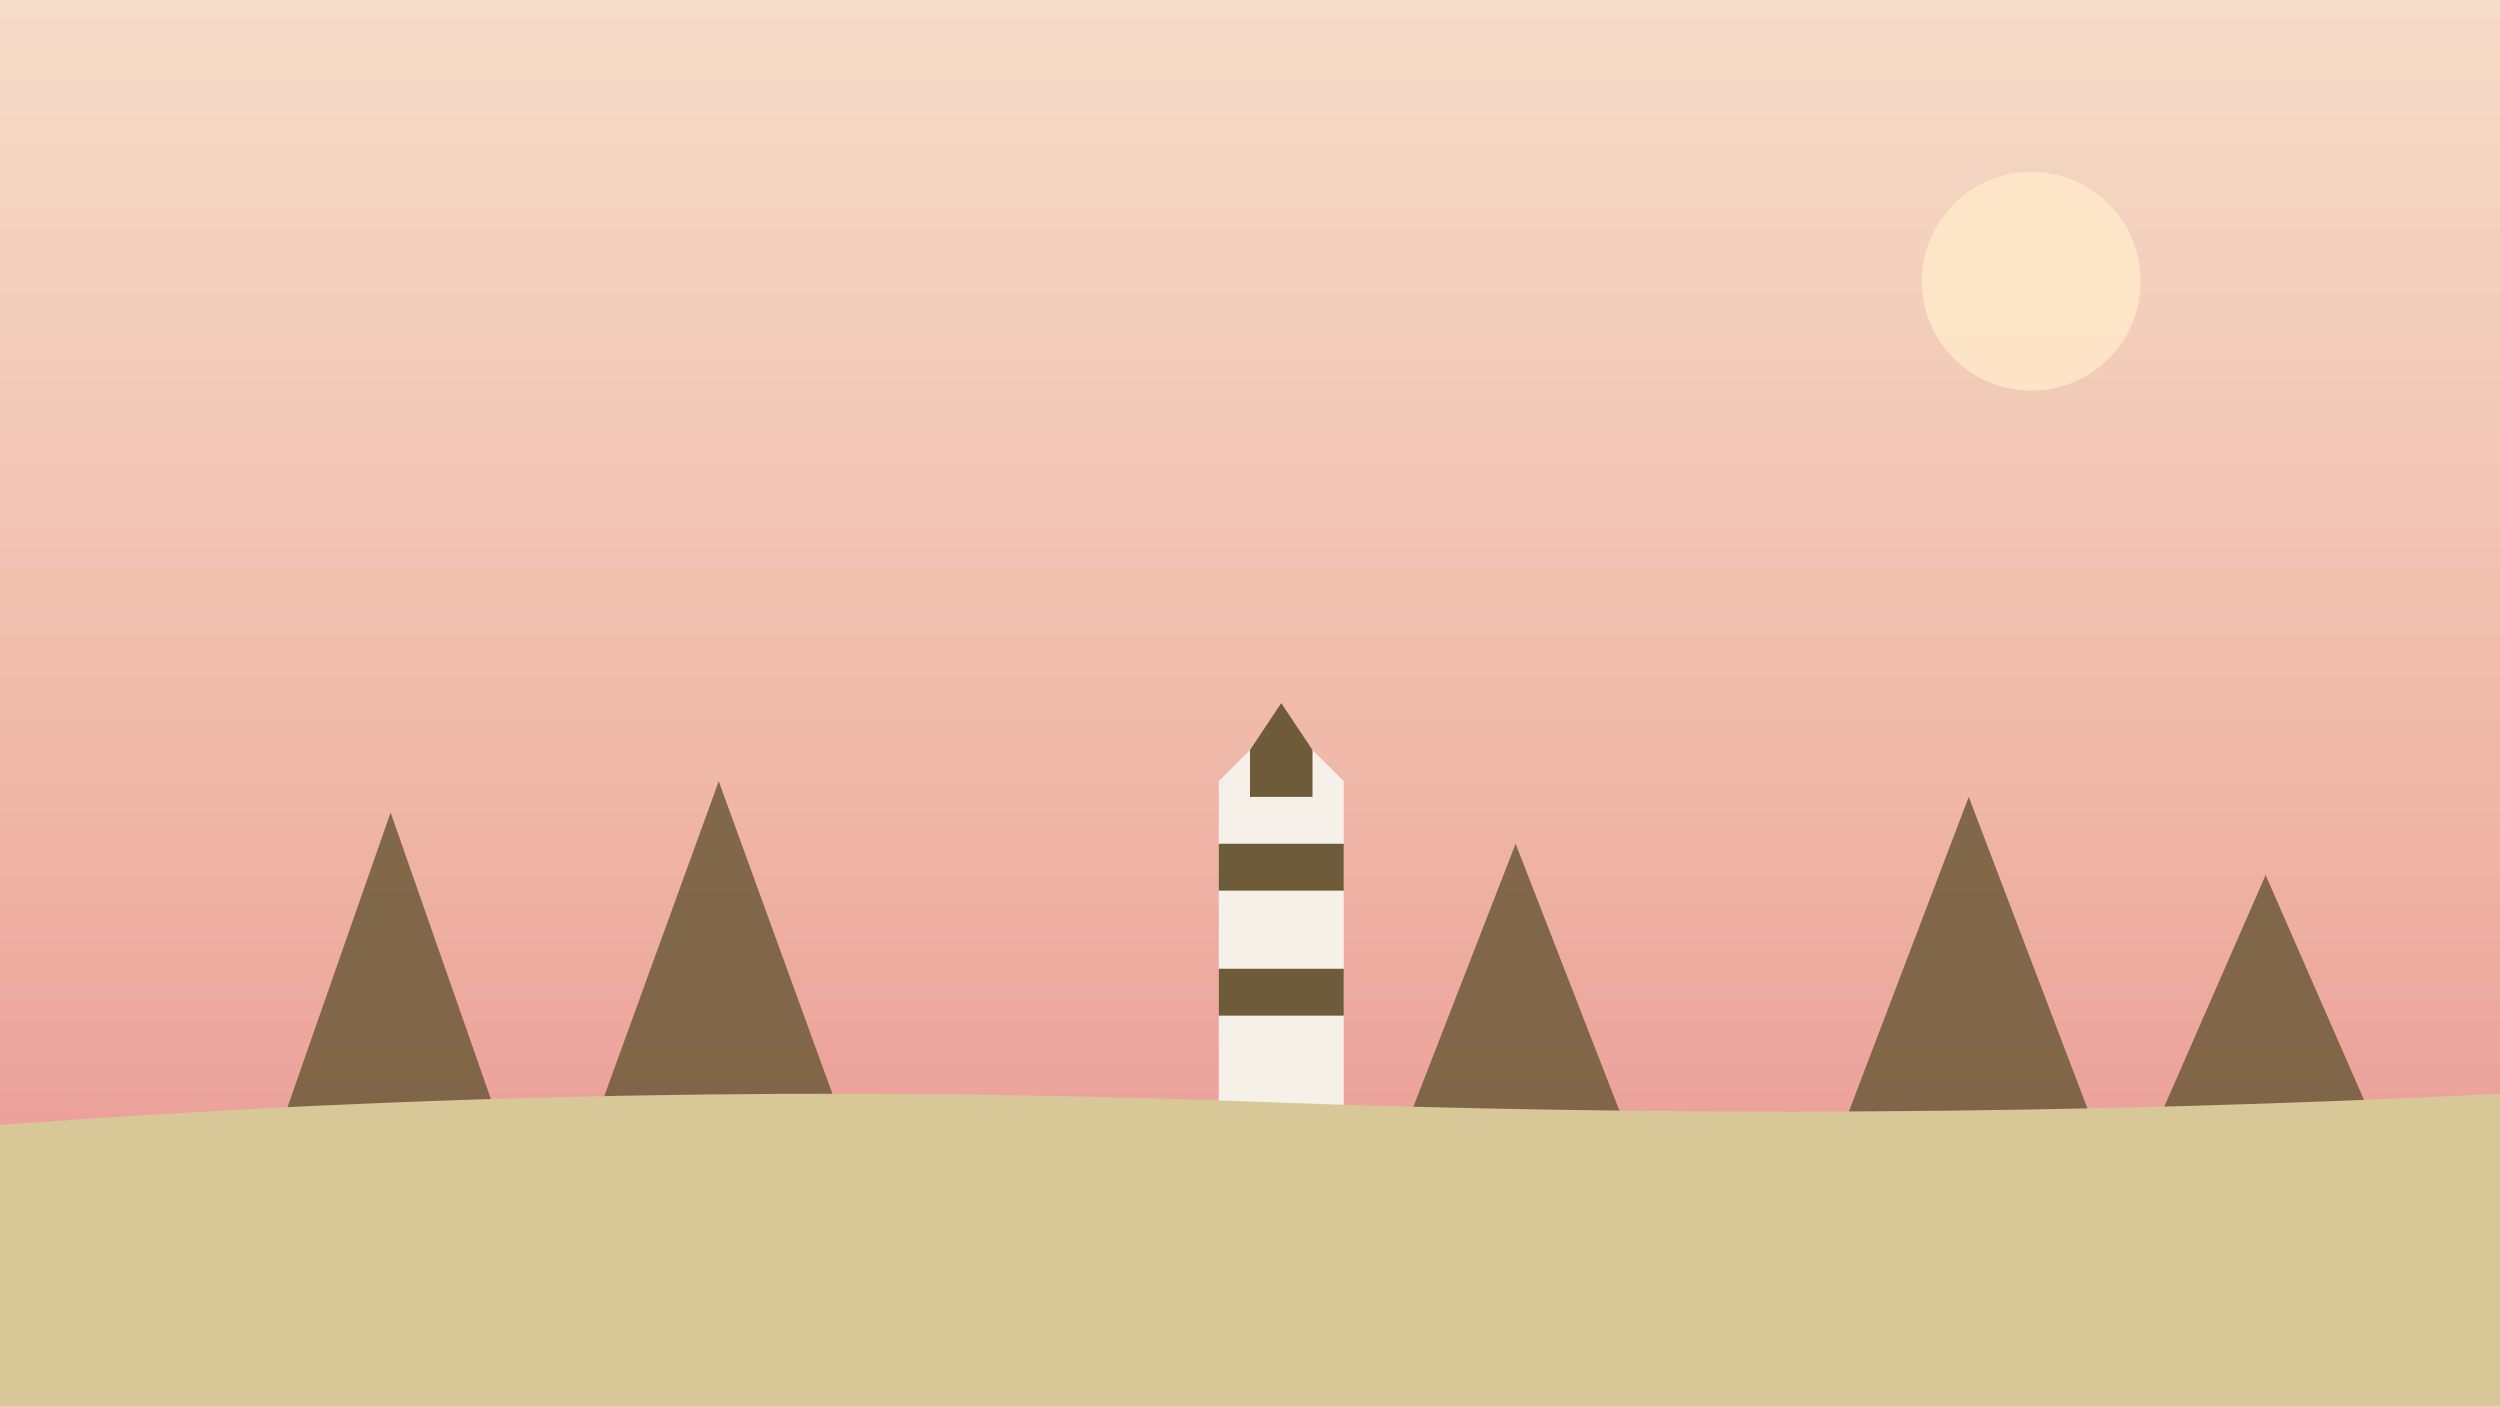
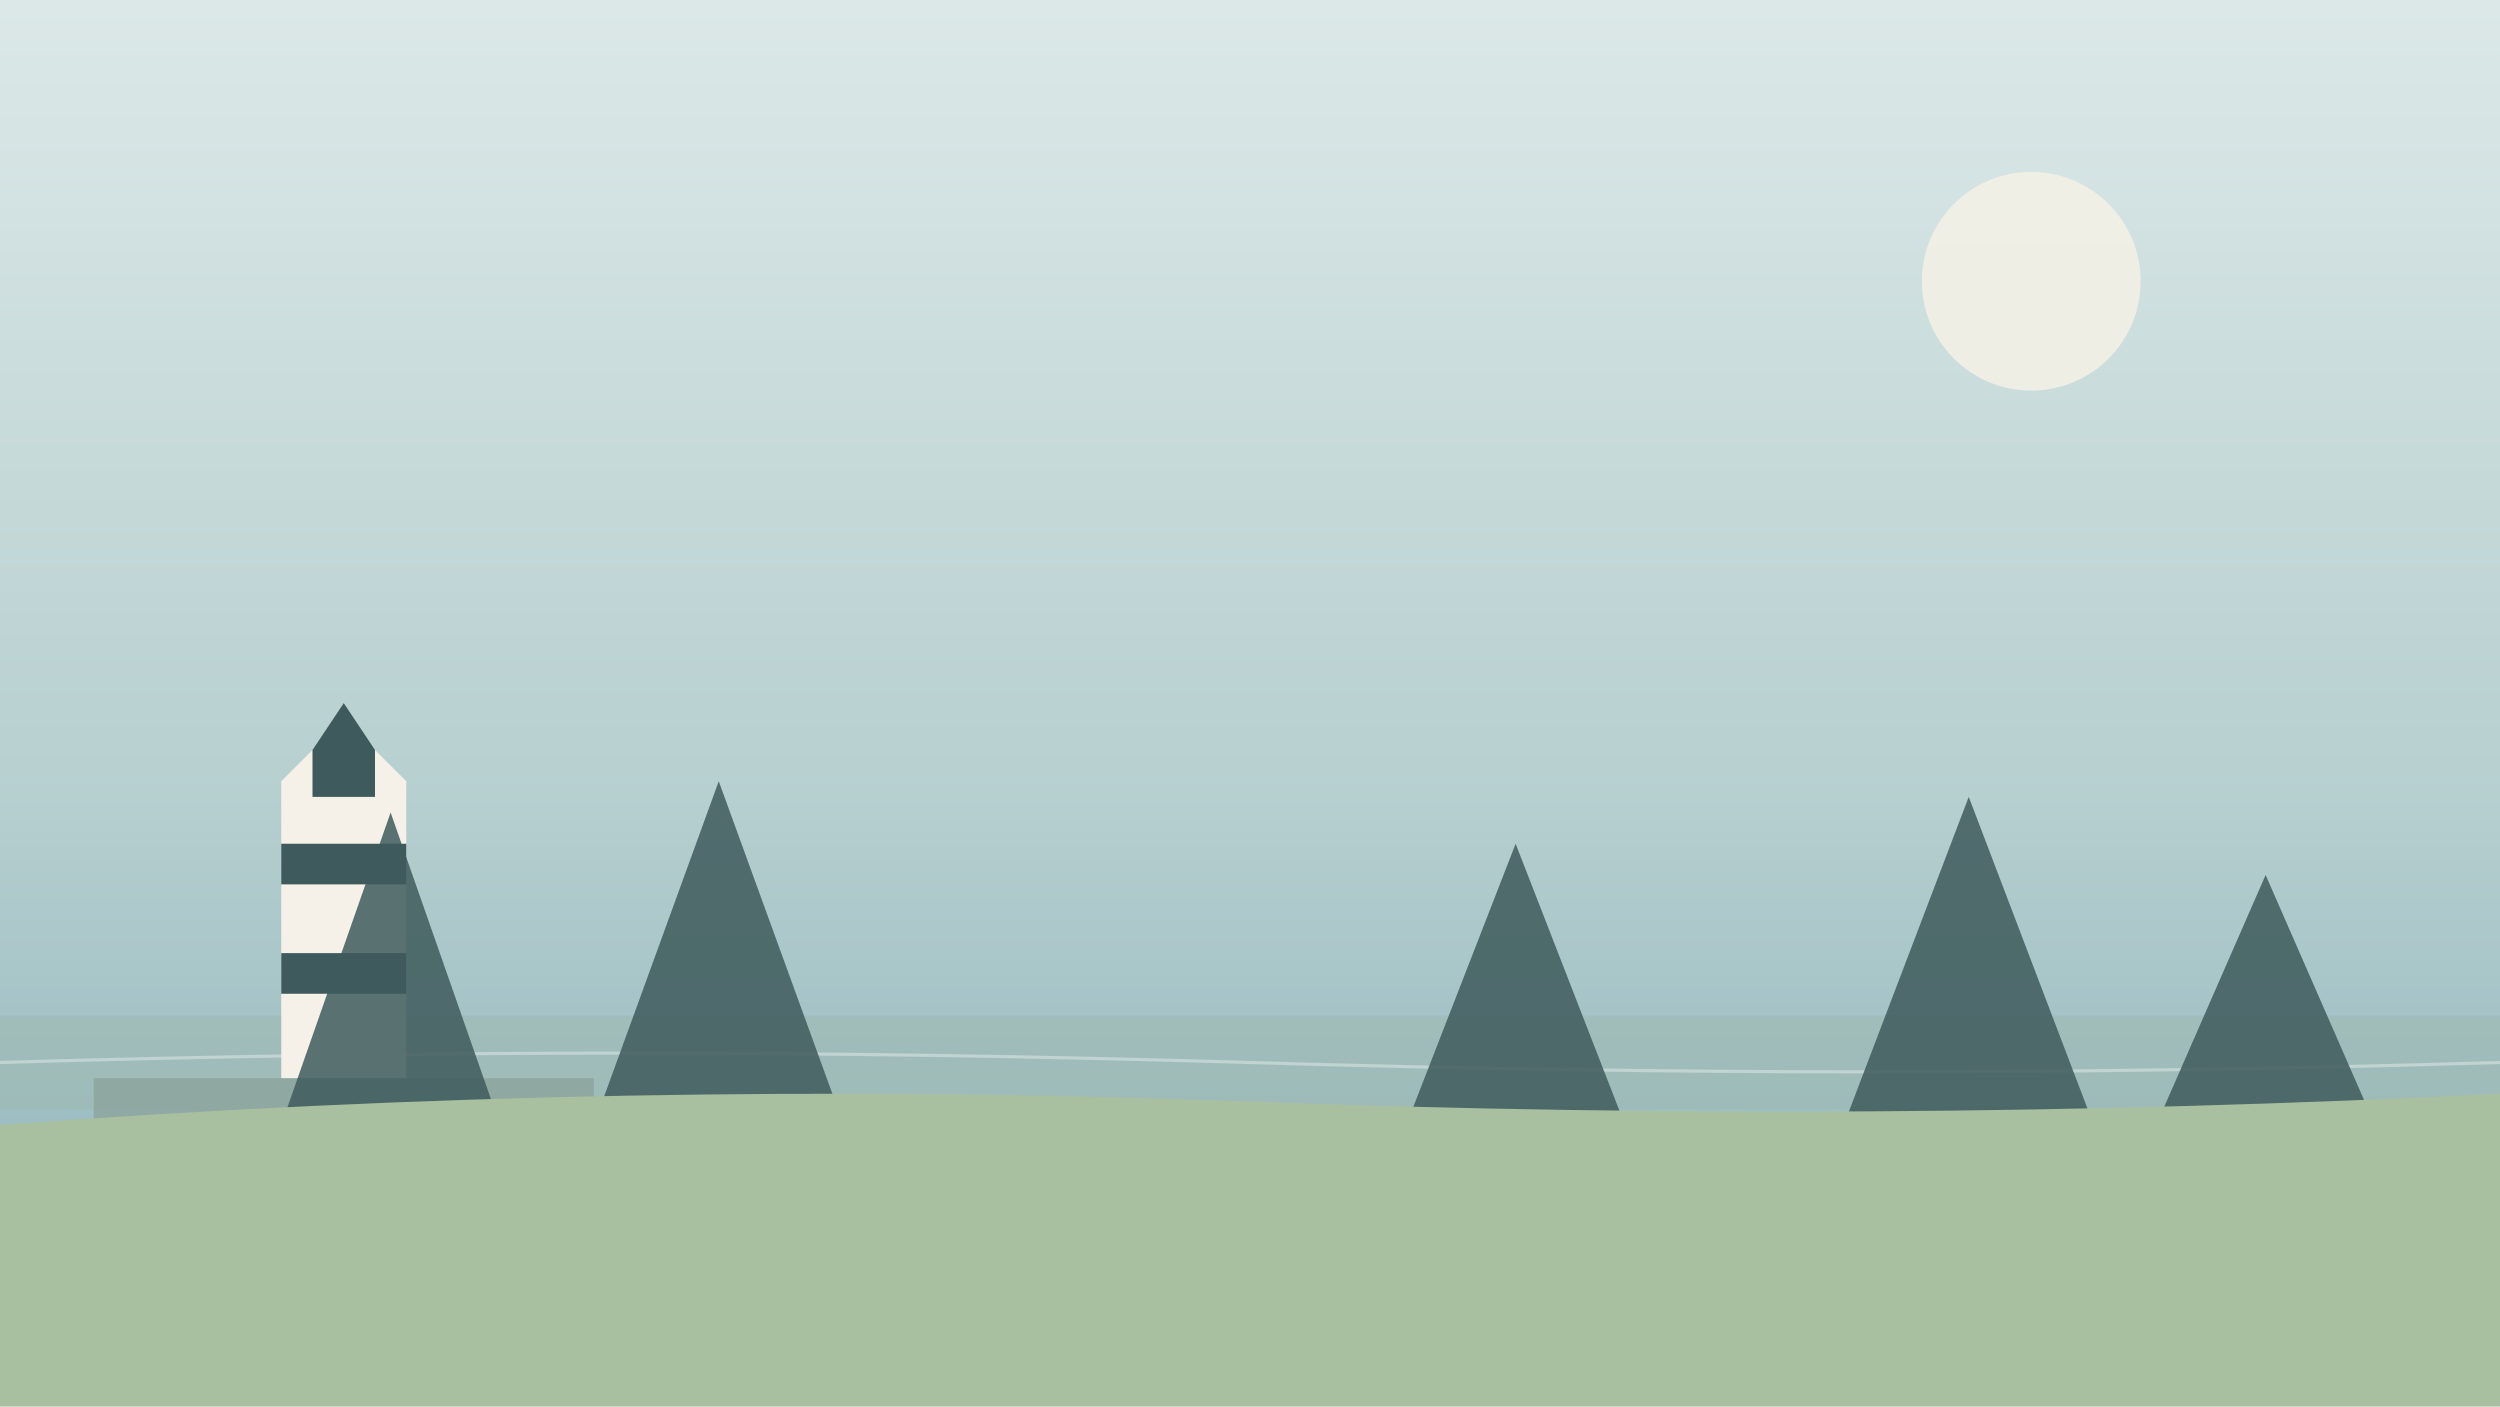
<svg xmlns="http://www.w3.org/2000/svg" viewBox="0 0 1600 900" preserveAspectRatio="xMidYMid slice">
  <defs>
    <linearGradient id="g" x1="0" y1="0" x2="0" y2="1">
-       <stop offset="0%" stop-color="#F5DCC8" />
-       <stop offset="55%" stop-color="#F0B8A8" />
-       <stop offset="100%" stop-color="#E89090" />
+       <stop offset="0%" stop-color="#DCE8E8" />
+       <stop offset="55%" stop-color="#B8D0D0" />
+       <stop offset="100%" stop-color="#88B0B8" />
    </linearGradient>
  </defs>
  <rect width="1600" height="900" fill="url(#g)" />
-   <circle cx="1300" cy="180" r="70" fill="#FFE9C9" opacity="0.85" />
-   <rect x="400" y="720" width="800" height="40" fill="#C8B488" opacity="0.5" />
-   <polygon points="780,500 780,720 860,720 860,500 820,460" fill="#F5F0E8" />
-   <rect x="780" y="540" width="80" height="30" fill="#6E5B3A" />
-   <rect x="780" y="620" width="80" height="30" fill="#6E5B3A" />
-   <rect x="800" y="480" width="40" height="30" fill="#6E5B3A" />
-   <polygon points="800,480 840,480 820,450" fill="#6E5B3A" />
-   <g fill="#6E5B3A" opacity="0.85">
+   <circle cx="1300" cy="180" r="70" fill="#F5F1E5" opacity="0.85" />
+   <rect x="0" y="650" width="1600" height="60" fill="#9CB8B0" opacity="0.55" />
+   <g stroke="#FFFFFF" stroke-width="2" opacity="0.35" fill="none">
+     <path d="M0 680 Q 400 668 800 680 T 1600 680" />
+   </g>
+   <rect x="60" y="690" width="320" height="40" fill="#8AA098" opacity="0.7" />
+   <polygon points="180,500 180,690 260,690 260,500 220,460" fill="#F5F0E8" />
+   <rect x="180" y="540" width="80" height="26" fill="#3E5A5C" />
+   <rect x="180" y="610" width="80" height="26" fill="#3E5A5C" />
+   <rect x="200" y="480" width="40" height="30" fill="#3E5A5C" />
+   <polygon points="200,480 240,480 220,450" fill="#3E5A5C" />
+   <g fill="#3E5A5C" opacity="0.85">
    <polygon points="180,720 250,520 320,720" />
    <polygon points="200,720 250,580 300,720" />
    <polygon points="380,720 460,500 540,720" />
    <polygon points="400,720 460,560 520,720" />
    <polygon points="900,720 970,540 1040,720" />
    <polygon points="1180,720 1260,510 1340,720" />
    <polygon points="1380,720 1450,560 1520,720" />
  </g>
-   <path d="M0 720 Q 400 690 800 705 T 1600 700 L 1600 900 L 0 900 Z" fill="#D8C898" />
-   <path d="M0 760 Q 500 740 1000 755 T 1600 750 L 1600 900 L 0 900 Z" fill="#D8C898" opacity="0.7" />
+   <path d="M0 720 Q 400 690 800 705 T 1600 700 L 1600 900 L 0 900 Z" fill="#A8C0A0" />
+   <path d="M0 760 Q 500 740 1000 755 T 1600 750 L 1600 900 L 0 900 Z" fill="#A8C0A0" opacity="0.7" />
</svg>
